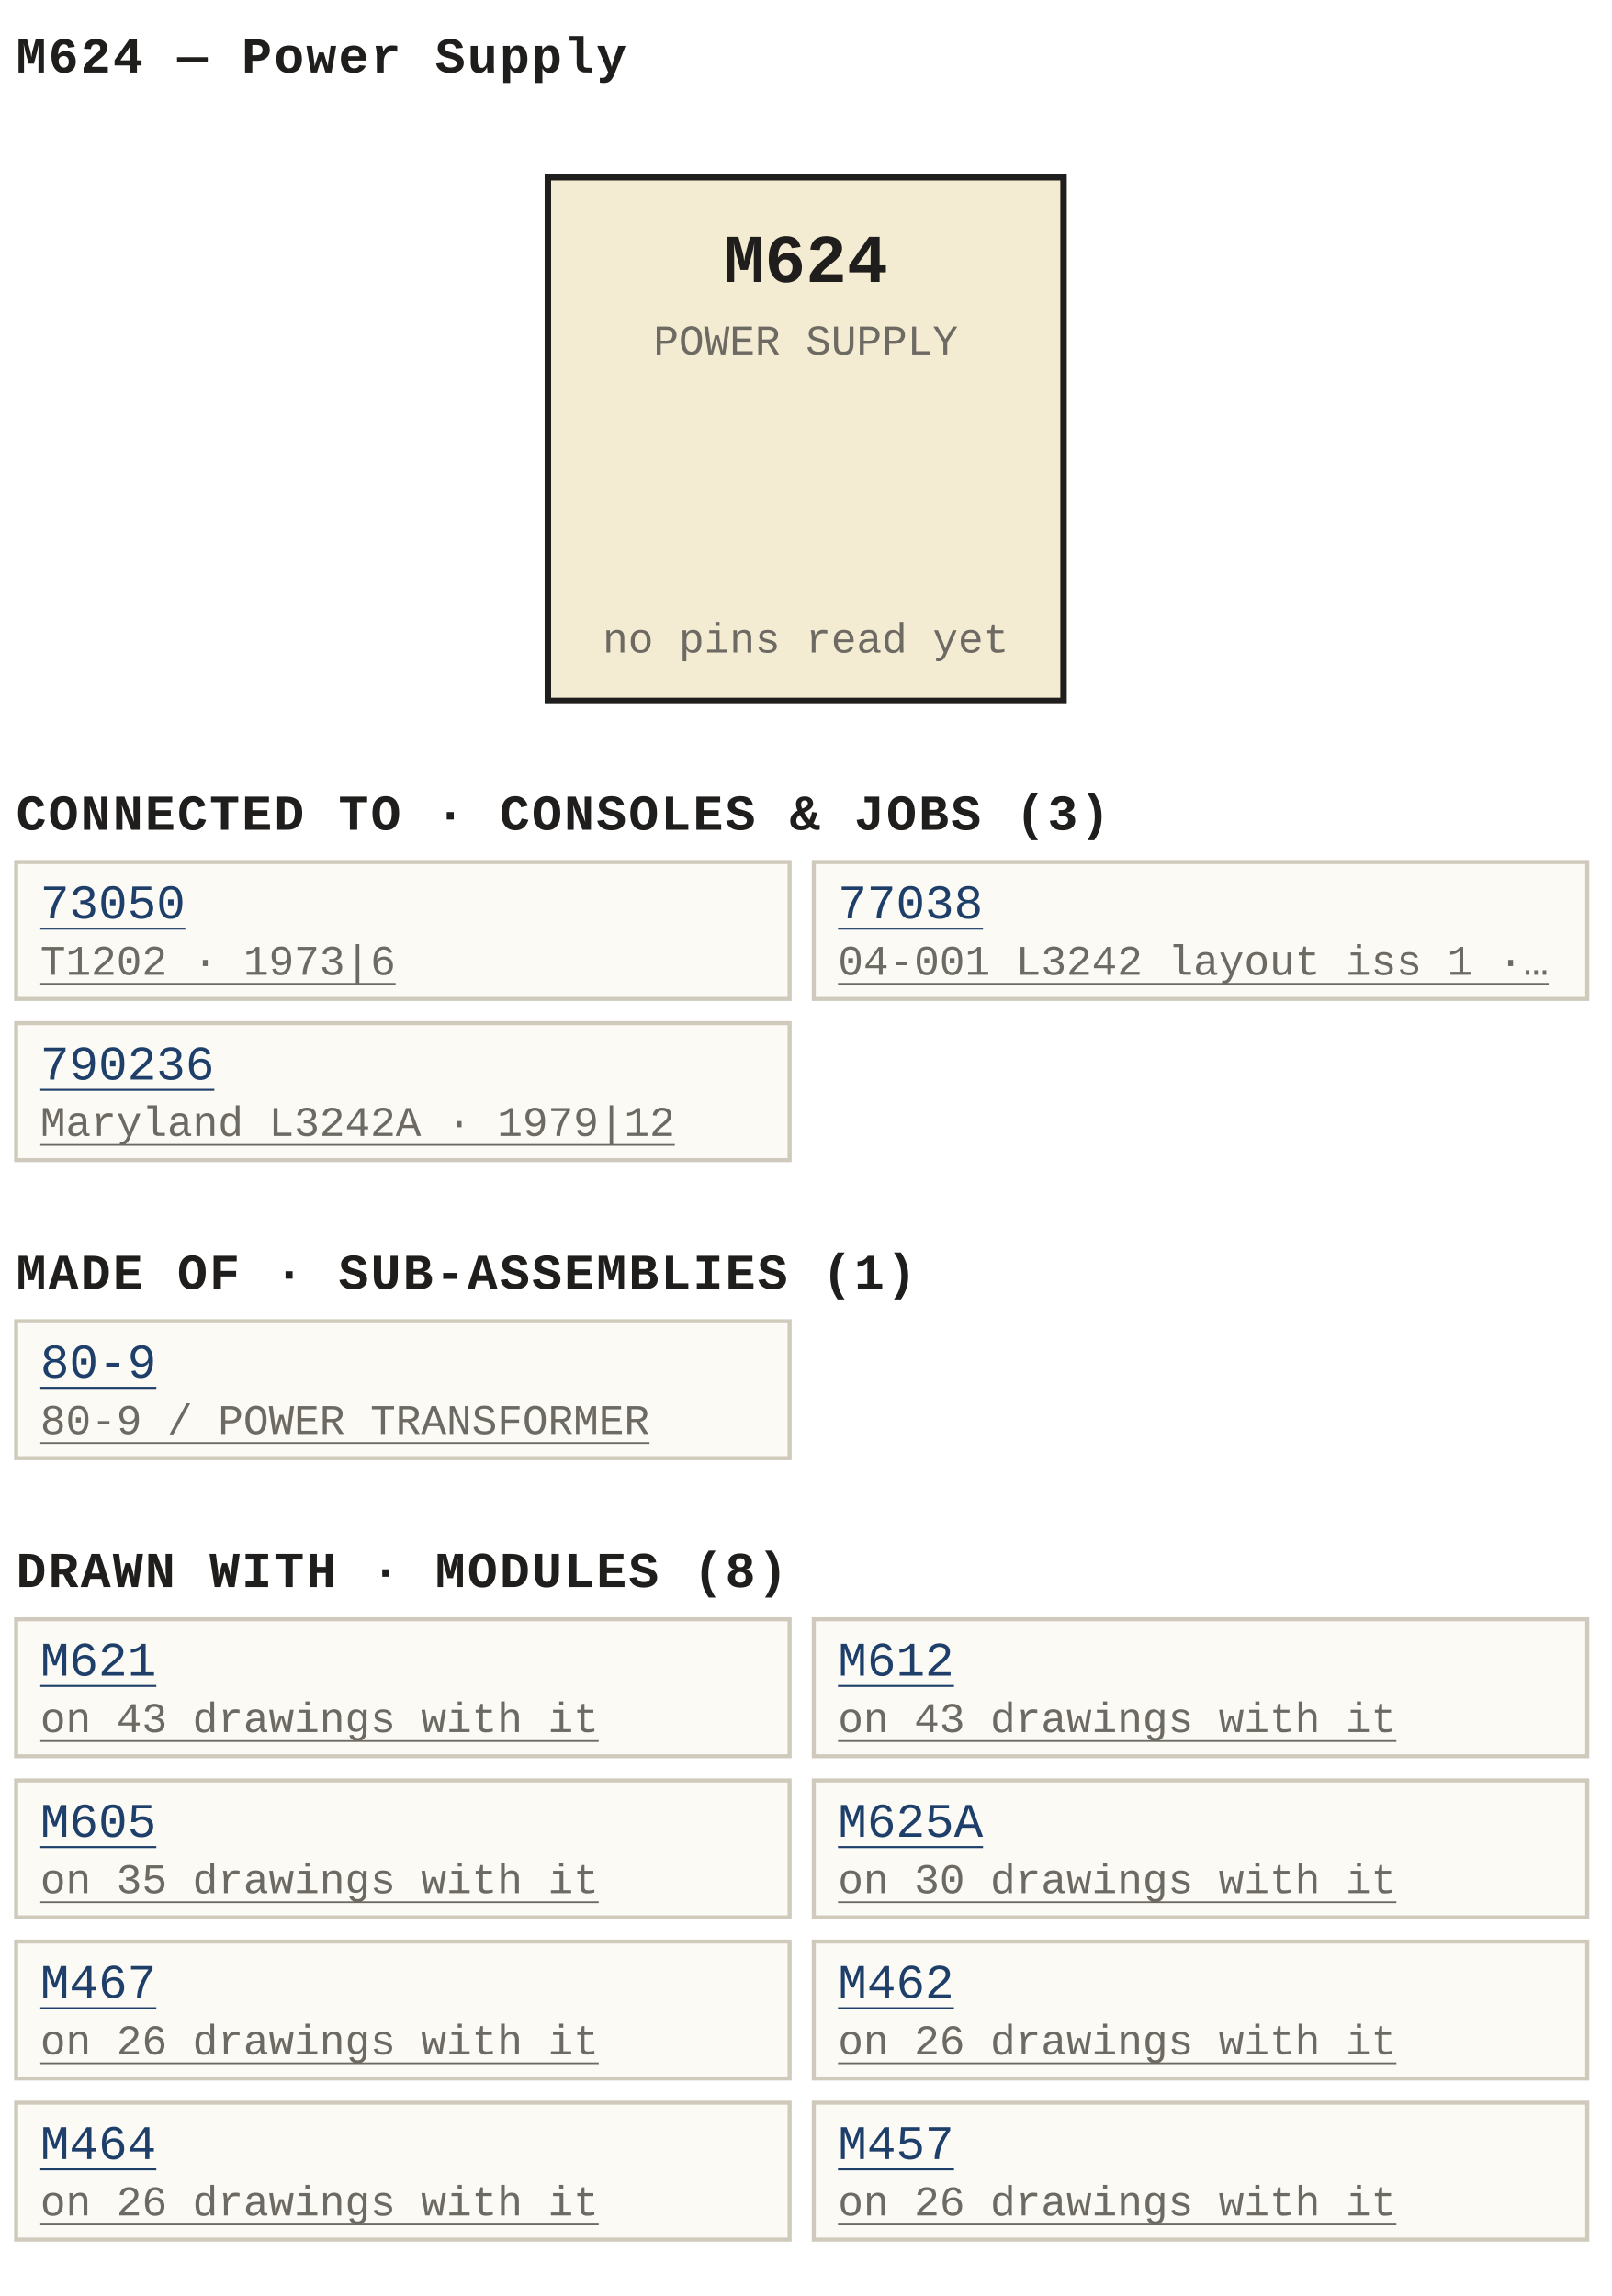
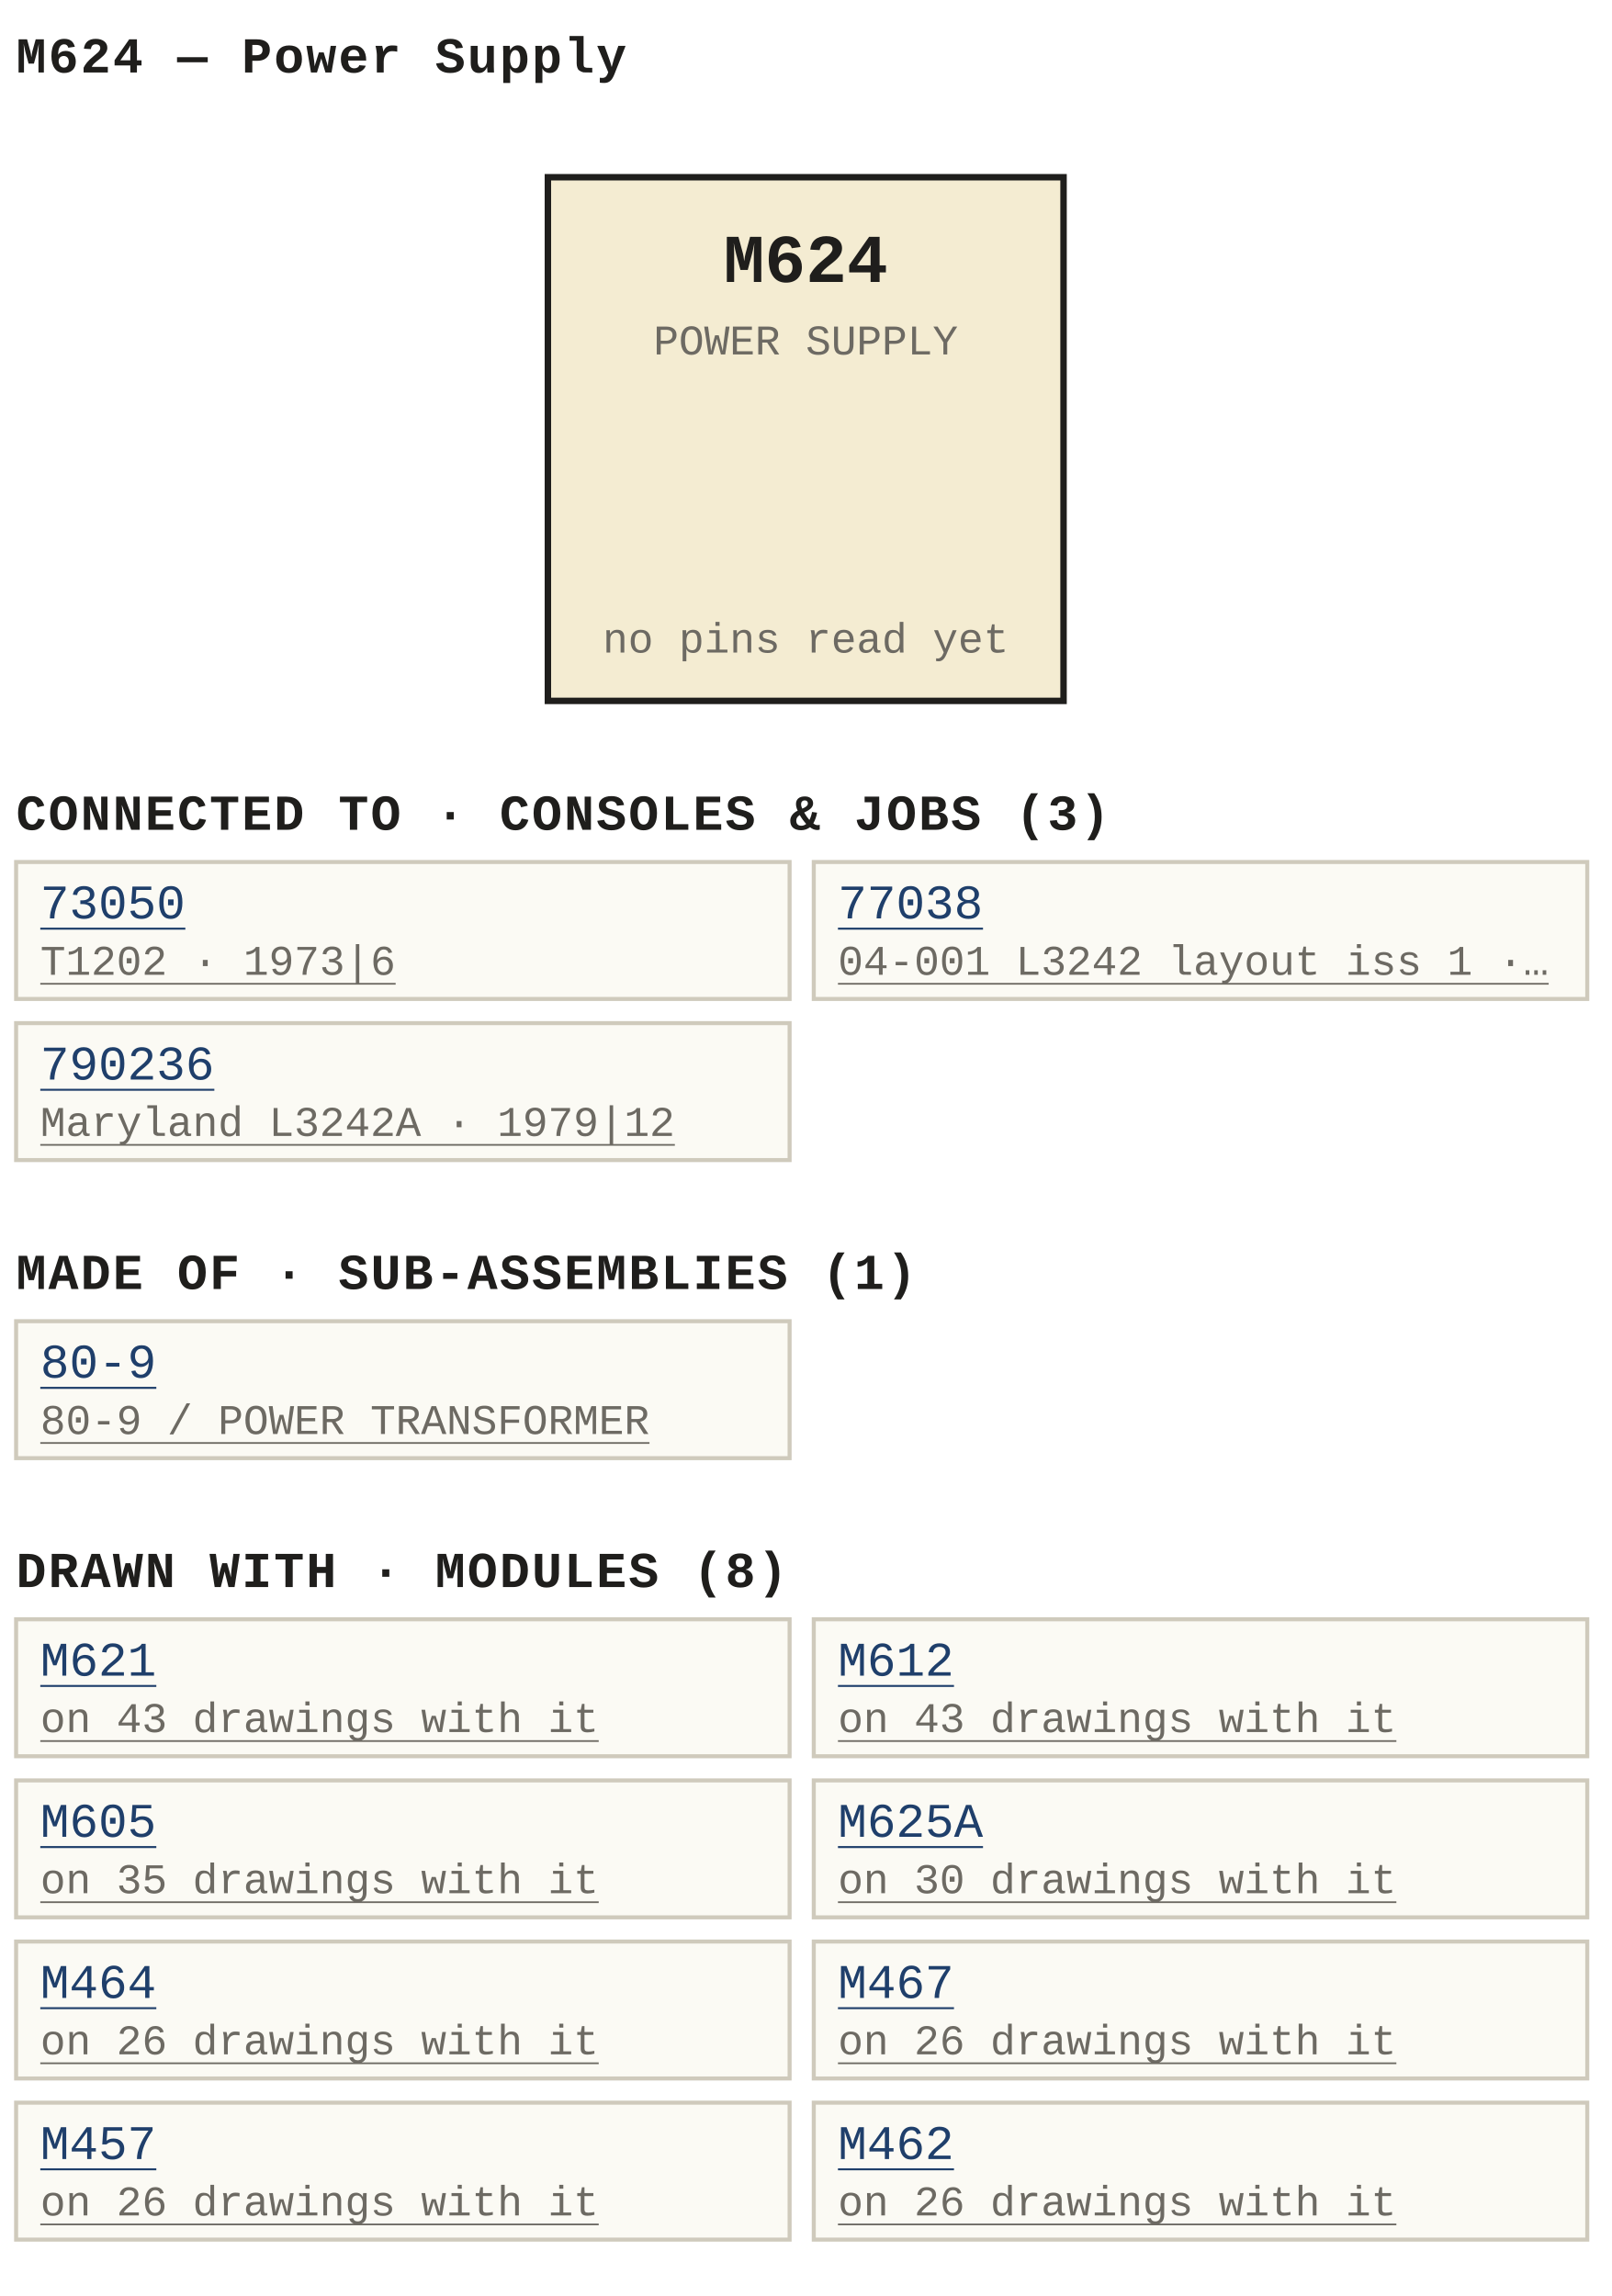
<svg xmlns="http://www.w3.org/2000/svg" class="wp" viewBox="0 0 400 570" width="400" height="570" role="img" aria-label="M624 connections" style="width:100%;max-width:500px;height:auto;background:#fbfaf4">
  <style>.wp text{font-family:"Courier Prime","Courier New",Courier,monospace;fill:#1f1e1c;font-size:12px} .wp .f{fill:#6d6a63;font-size:10.5px} .wp .h{font-size:12.5px;font-weight:700;letter-spacing:.04em} .wp .b{font-size:17px;font-weight:700} .wp a text{fill:#1f3f6b;text-decoration:underline} .wp a:hover rect{fill:#efe9d2}</style>
  <text x="4" y="18" class="h">M624 — Power Supply</text>
  <rect x="136" y="44" width="128" height="130" fill="#f4ecd2" stroke="#1f1e1c" stroke-width="1.6" />
  <text x="200.0" y="70" class="b" text-anchor="middle">M624</text>
  <text x="200.0" y="88" class="f" text-anchor="middle">POWER SUPPLY</text>
  <text x="200.0" y="162" class="f" text-anchor="middle">no pins read yet</text>
  <text x="4" y="206" class="h">CONNECTED TO · CONSOLES &amp; JOBS (3)</text>
  <a href="../../PAGES/Job-73050.html">
    <rect x="4" y="214" width="192" height="34" fill="#fbfaf4" stroke="#cfcabc" />
    <text x="10" y="228">73050</text>
    <text x="10" y="242" class="f">T1202 · 1973|6</text>
  </a>
  <a href="../../PAGES/Job-77038.html">
    <rect x="202" y="214" width="192" height="34" fill="#fbfaf4" stroke="#cfcabc" />
    <text x="208" y="228">77038</text>
    <text x="208" y="242" class="f">04-001 L3242 layout iss 1 ·…</text>
  </a>
  <a href="../../PAGES/Job-790236.html">
    <rect x="4" y="254" width="192" height="34" fill="#fbfaf4" stroke="#cfcabc" />
    <text x="10" y="268">790236</text>
    <text x="10" y="282" class="f">Maryland L3242A · 1979|12</text>
  </a>
  <text x="4" y="320" class="h">MADE OF · SUB-ASSEMBLIES (1)</text>
  <a href="../../PAGES/Register-Power-transformers-80-n.html#80-9">
    <rect x="4" y="328" width="192" height="34" fill="#fbfaf4" stroke="#cfcabc" />
    <text x="10" y="342">80-9</text>
    <text x="10" y="356" class="f">80-9 / POWER TRANSFORMER</text>
  </a>
  <text x="4" y="394" class="h">DRAWN WITH · MODULES (8)</text>
  <a href="../../PAGES/M621.html">
    <rect x="4" y="402" width="192" height="34" fill="#fbfaf4" stroke="#cfcabc" />
    <text x="10" y="416">M621</text>
    <text x="10" y="430" class="f">on 43 drawings with it</text>
  </a>
  <a href="../../PAGES/M612.html">
    <rect x="202" y="402" width="192" height="34" fill="#fbfaf4" stroke="#cfcabc" />
    <text x="208" y="416">M612</text>
    <text x="208" y="430" class="f">on 43 drawings with it</text>
  </a>
  <a href="../../PAGES/M605.html">
    <rect x="4" y="442" width="192" height="34" fill="#fbfaf4" stroke="#cfcabc" />
    <text x="10" y="456">M605</text>
    <text x="10" y="470" class="f">on 35 drawings with it</text>
  </a>
  <a href="../../PAGES/M625A.html">
    <rect x="202" y="442" width="192" height="34" fill="#fbfaf4" stroke="#cfcabc" />
    <text x="208" y="456">M625A</text>
    <text x="208" y="470" class="f">on 30 drawings with it</text>
  </a>
-   <a href="../../PAGES/M467.html">
+   <a href="../../PAGES/M464.html">
    <rect x="4" y="482" width="192" height="34" fill="#fbfaf4" stroke="#cfcabc" />
-     <text x="10" y="496">M467</text>
+     <text x="10" y="496">M464</text>
    <text x="10" y="510" class="f">on 26 drawings with it</text>
  </a>
-   <a href="../../PAGES/M462.html">
+   <a href="../../PAGES/M467.html">
    <rect x="202" y="482" width="192" height="34" fill="#fbfaf4" stroke="#cfcabc" />
-     <text x="208" y="496">M462</text>
+     <text x="208" y="496">M467</text>
    <text x="208" y="510" class="f">on 26 drawings with it</text>
  </a>
-   <a href="../../PAGES/M464.html">
+   <a href="../../PAGES/M457.html">
    <rect x="4" y="522" width="192" height="34" fill="#fbfaf4" stroke="#cfcabc" />
-     <text x="10" y="536">M464</text>
+     <text x="10" y="536">M457</text>
    <text x="10" y="550" class="f">on 26 drawings with it</text>
  </a>
-   <a href="../../PAGES/M457.html">
+   <a href="../../PAGES/M462.html">
    <rect x="202" y="522" width="192" height="34" fill="#fbfaf4" stroke="#cfcabc" />
-     <text x="208" y="536">M457</text>
+     <text x="208" y="536">M462</text>
    <text x="208" y="550" class="f">on 26 drawings with it</text>
  </a>
</svg>
